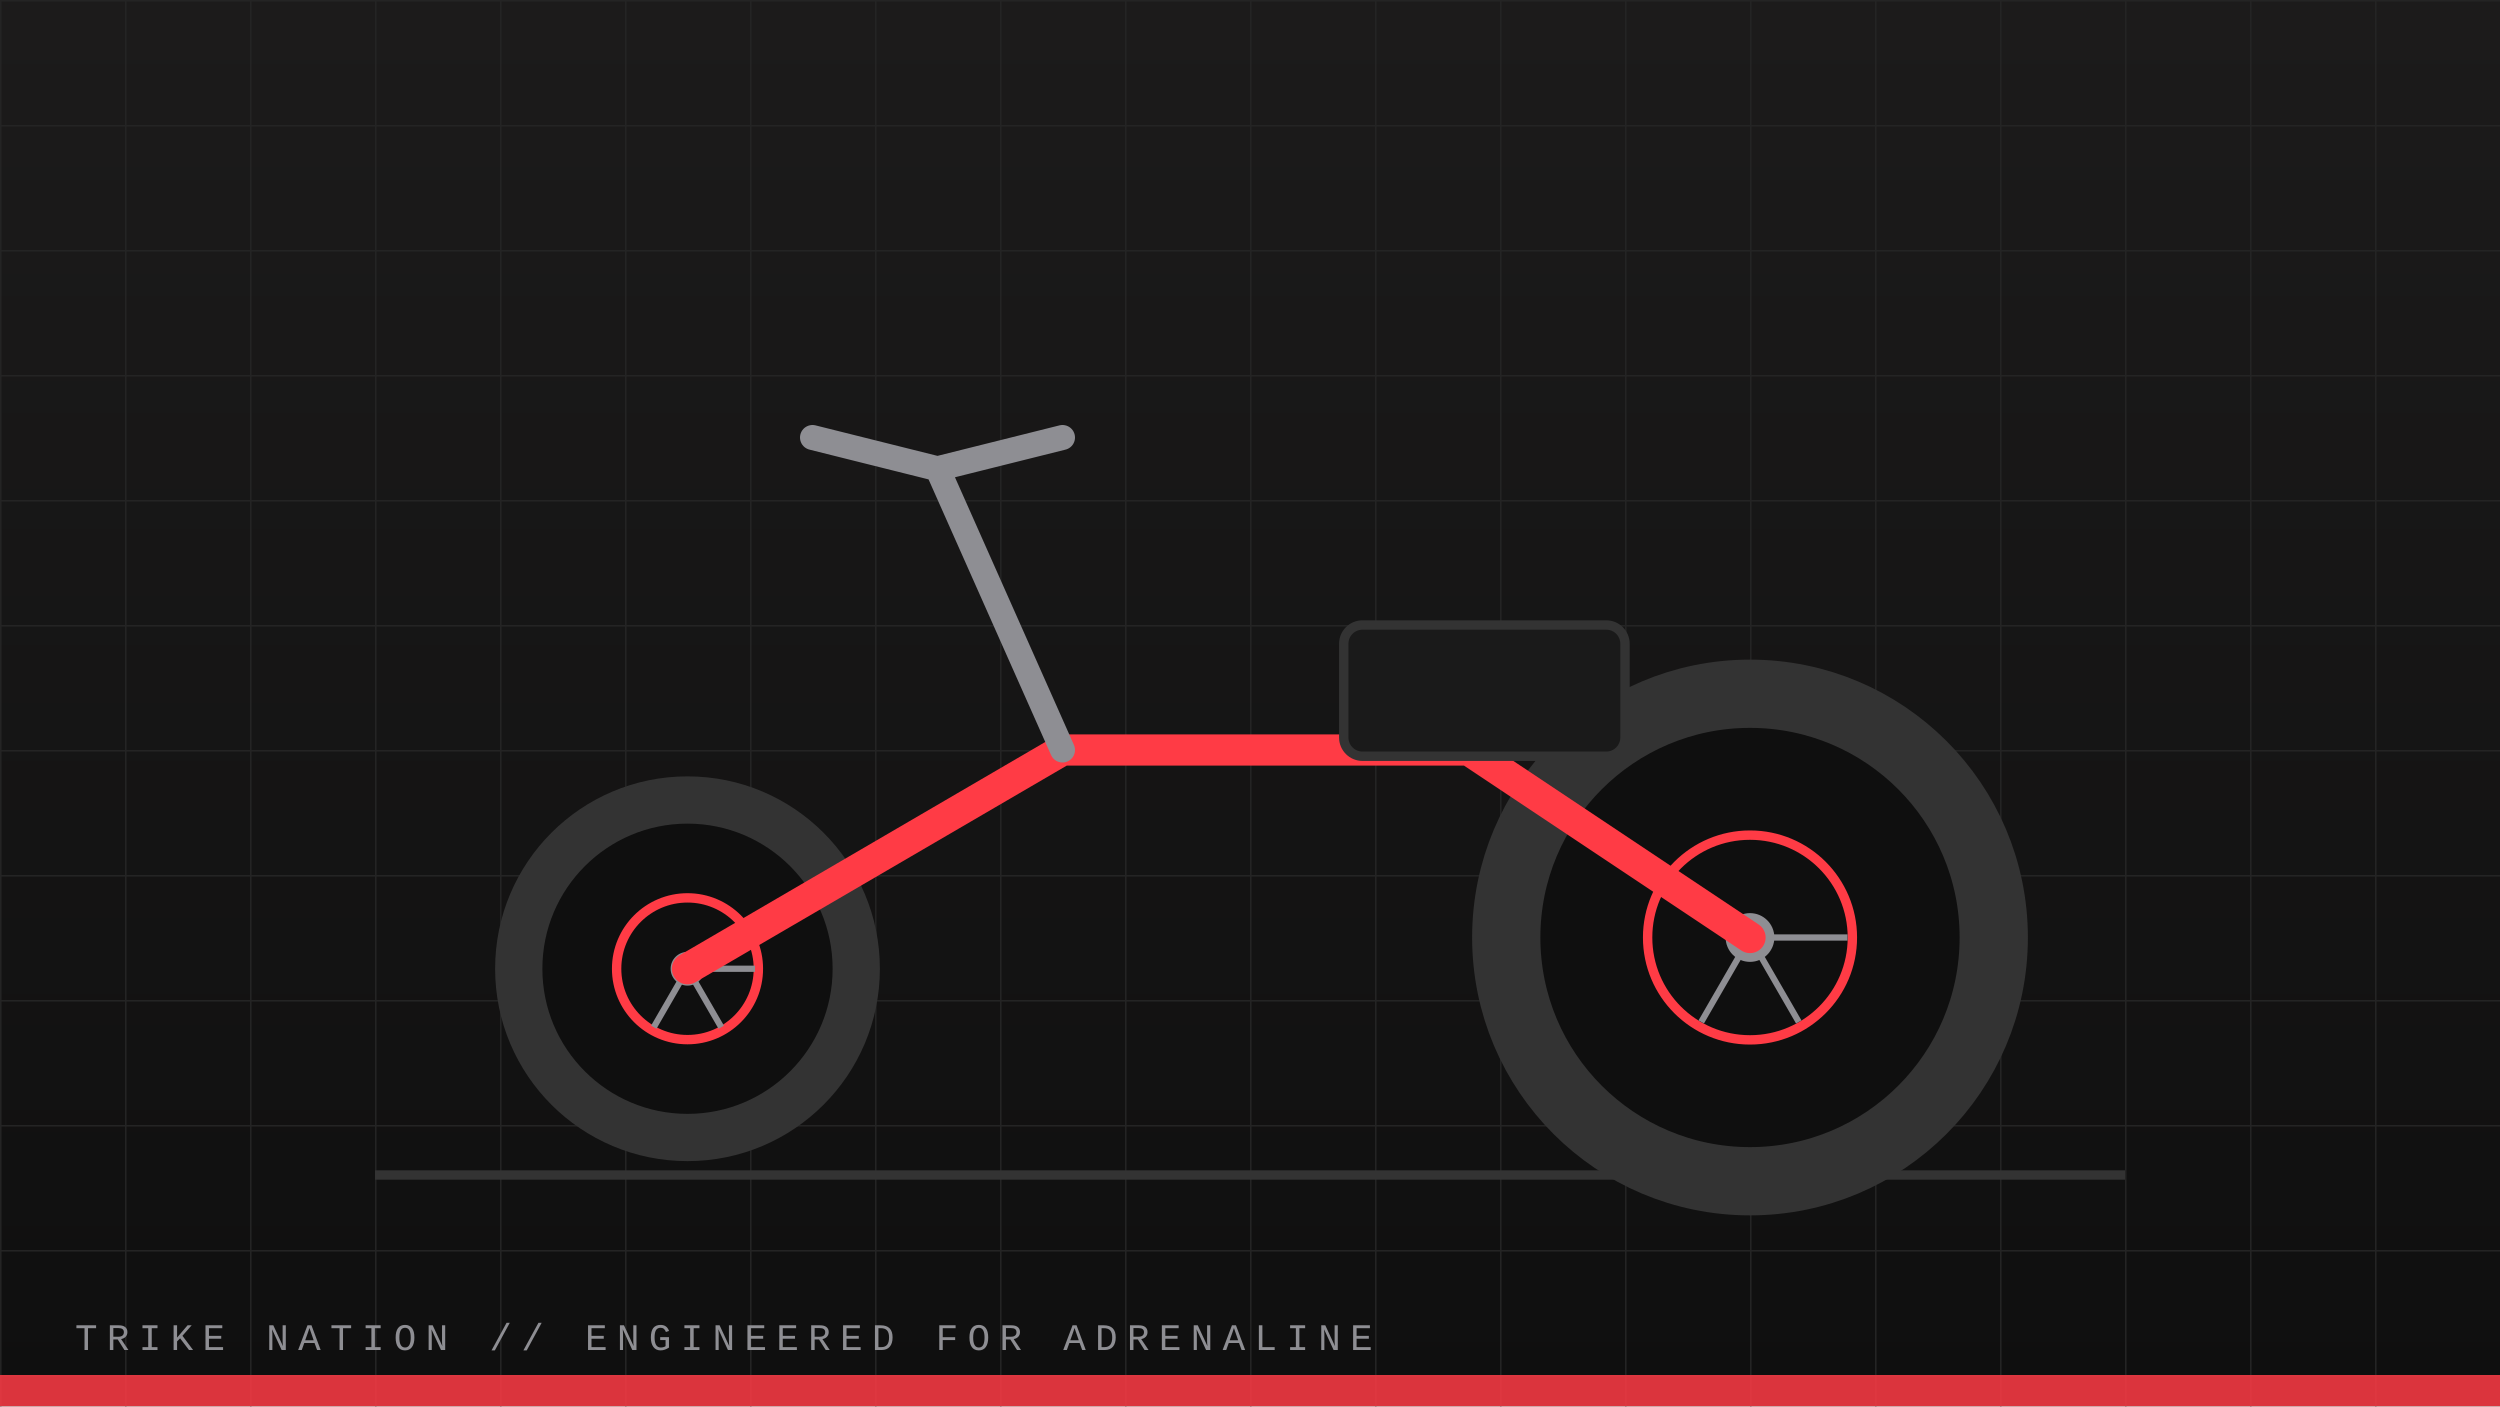
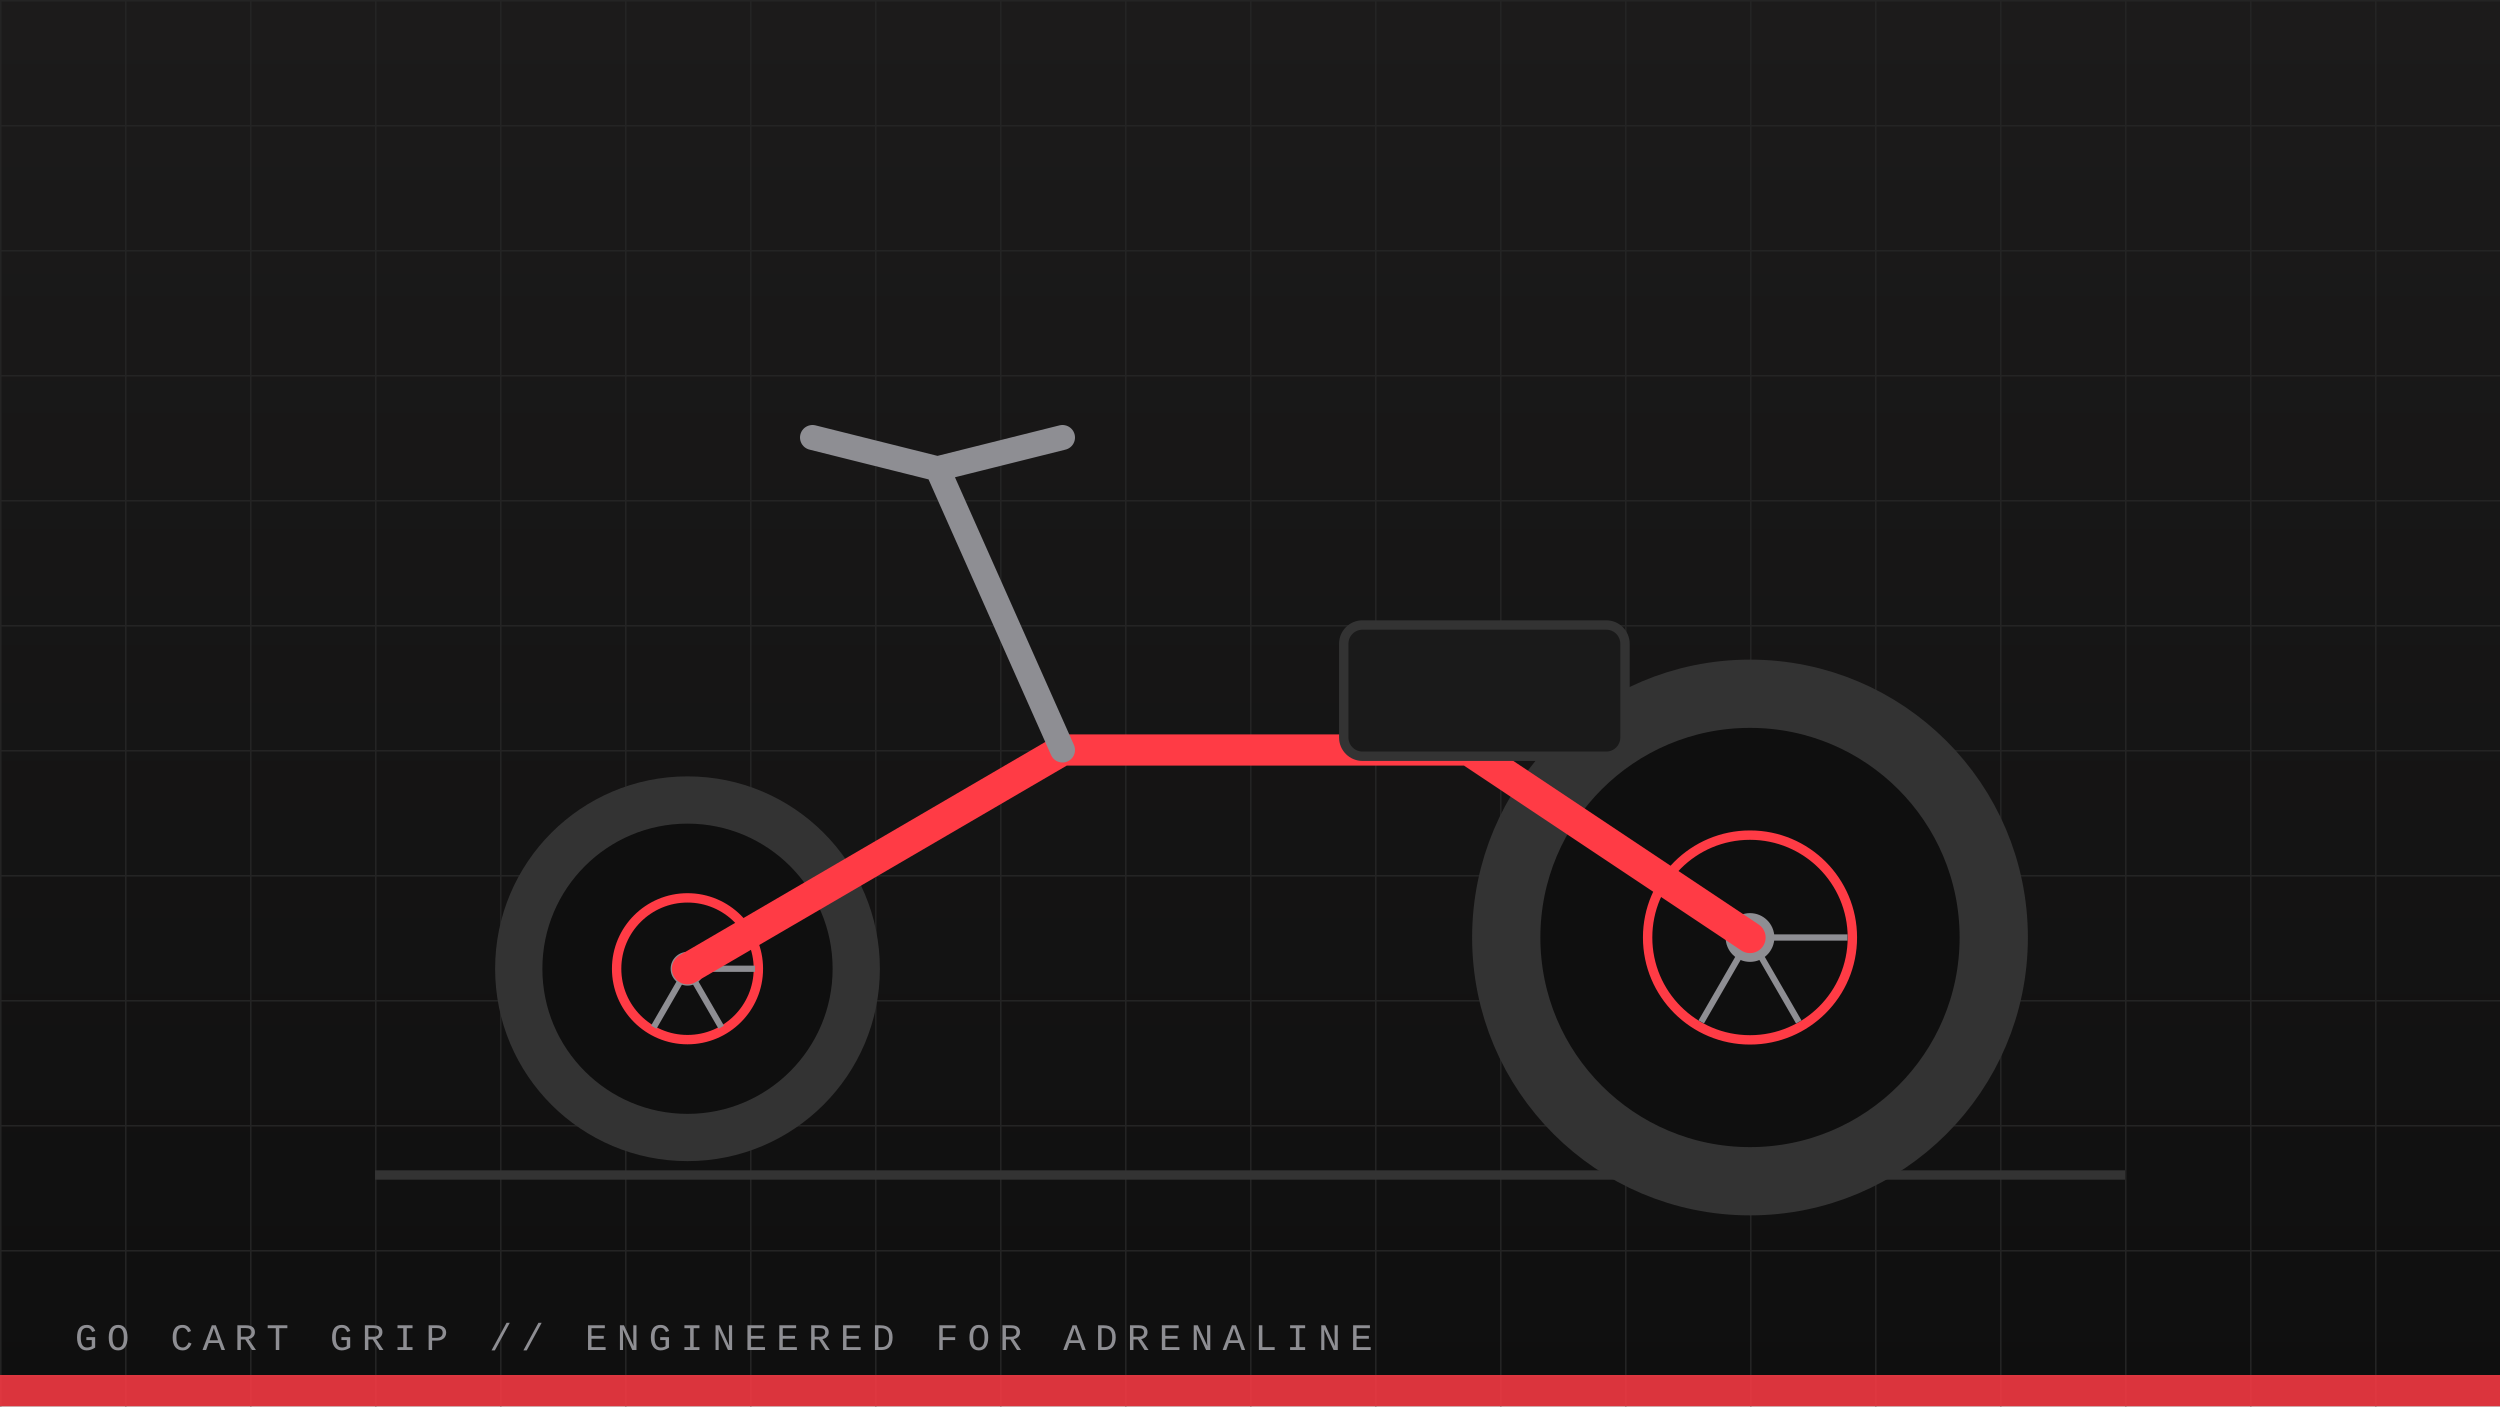
<svg xmlns="http://www.w3.org/2000/svg" width="1600" height="900" viewBox="0 0 800 450">
  <defs>
    <linearGradient id="bg" x1="0" y1="0" x2="0" y2="1">
      <stop offset="0" stop-color="#1c1b1b" />
      <stop offset="1" stop-color="#0f0f0f" />
    </linearGradient>
    <pattern id="grid" width="40" height="40" patternUnits="userSpaceOnUse">
      <path d="M40 0 H0 V40" fill="none" stroke="#242424" stroke-width="1" />
    </pattern>
  </defs>
  <rect width="800" height="450" fill="url(#bg)" />
  <rect width="800" height="450" fill="url(#grid)" />
  <rect x="0" y="440" width="800" height="10" fill="#ff3b45" opacity="0.85" />
  <line x1="120" y1="376" x2="680" y2="376" stroke="#333333" stroke-width="3" />
  <circle cx="560" cy="300" r="78" fill="#0f0f0f" stroke="#333333" stroke-width="21.84" />
  <circle cx="560" cy="300" r="32.76" fill="none" stroke="#ff3b45" stroke-width="3" />
  <circle cx="560" cy="300" r="7.8" fill="#8e8e93" />
  <line x1="560" y1="300" x2="591.2" y2="300" stroke="#8e8e93" stroke-width="2" />
  <line x1="560" y1="300" x2="575.6" y2="327.02" stroke="#8e8e93" stroke-width="2" />
  <line x1="560" y1="300" x2="544.4" y2="327.02" stroke="#8e8e93" stroke-width="2" />
  <circle cx="220" cy="310" r="54" fill="#0f0f0f" stroke="#333333" stroke-width="15.12" />
  <circle cx="220" cy="310" r="22.68" fill="none" stroke="#ff3b45" stroke-width="3" />
  <circle cx="220" cy="310" r="5.4" fill="#8e8e93" />
  <line x1="220" y1="310" x2="241.6" y2="310" stroke="#8e8e93" stroke-width="2" />
  <line x1="220" y1="310" x2="230.8" y2="328.706" stroke="#8e8e93" stroke-width="2" />
  <line x1="220" y1="310" x2="209.2" y2="328.706" stroke="#8e8e93" stroke-width="2" />
  <path d="M220 310 L340 240 L470 240 L560 300" fill="none" stroke="#ff3b45" stroke-width="10" stroke-linecap="round" />
  <path d="M340 240 L300 150 M300 150 L260 140 M300 150 L340 140" fill="none" stroke="#8e8e93" stroke-width="8" stroke-linecap="round" />
  <rect x="430" y="200" width="90" height="42" rx="6" fill="#1a1a1a" stroke="#333333" stroke-width="3" />
  <text x="400" y="70" text-anchor="middle" font-family="'Arial Black', Arial, sans-serif" font-weight="900" font-size="30" letter-spacing="4" fill="#f5f5f7" />
-   <text x="24" y="432" font-family="'Courier New', monospace" font-size="12" letter-spacing="3" fill="#8e8e93">TRIKE NATION // ENGINEERED FOR ADRENALINE</text>
+   <text x="24" y="432" font-family="'Courier New', monospace" font-size="12" letter-spacing="3" fill="#8e8e93">GO CART GRIP // ENGINEERED FOR ADRENALINE</text>
</svg>
